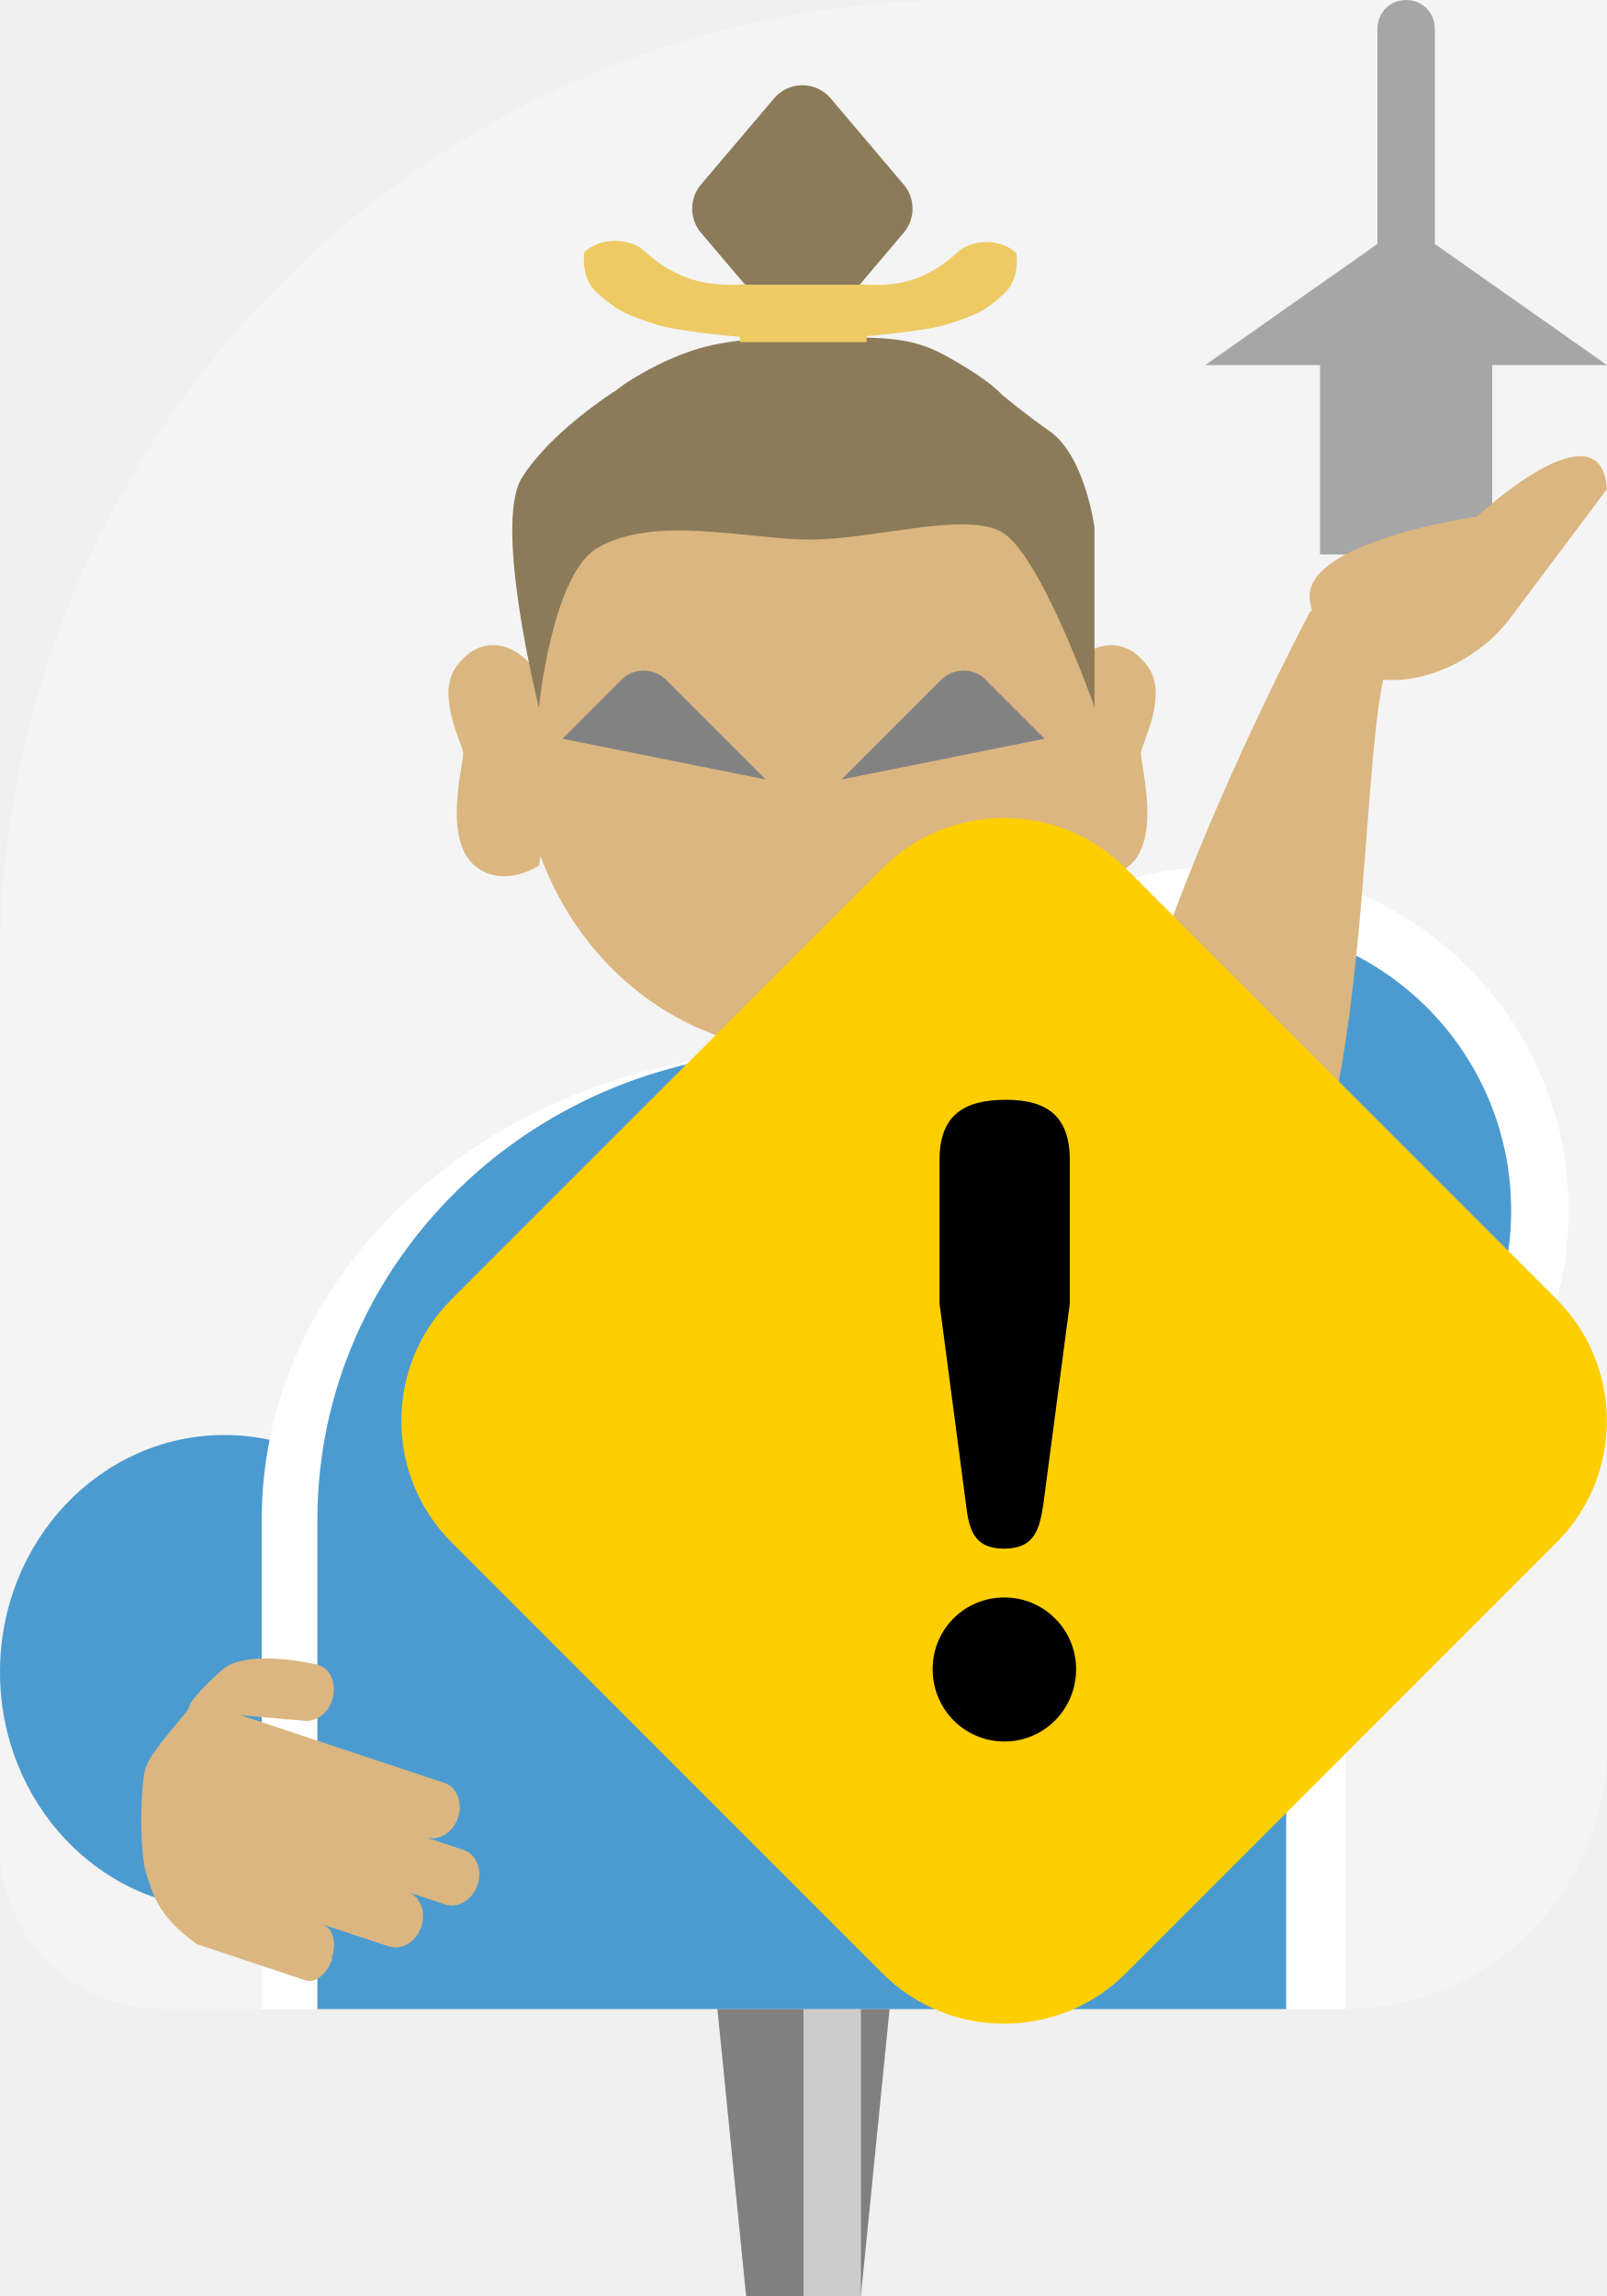
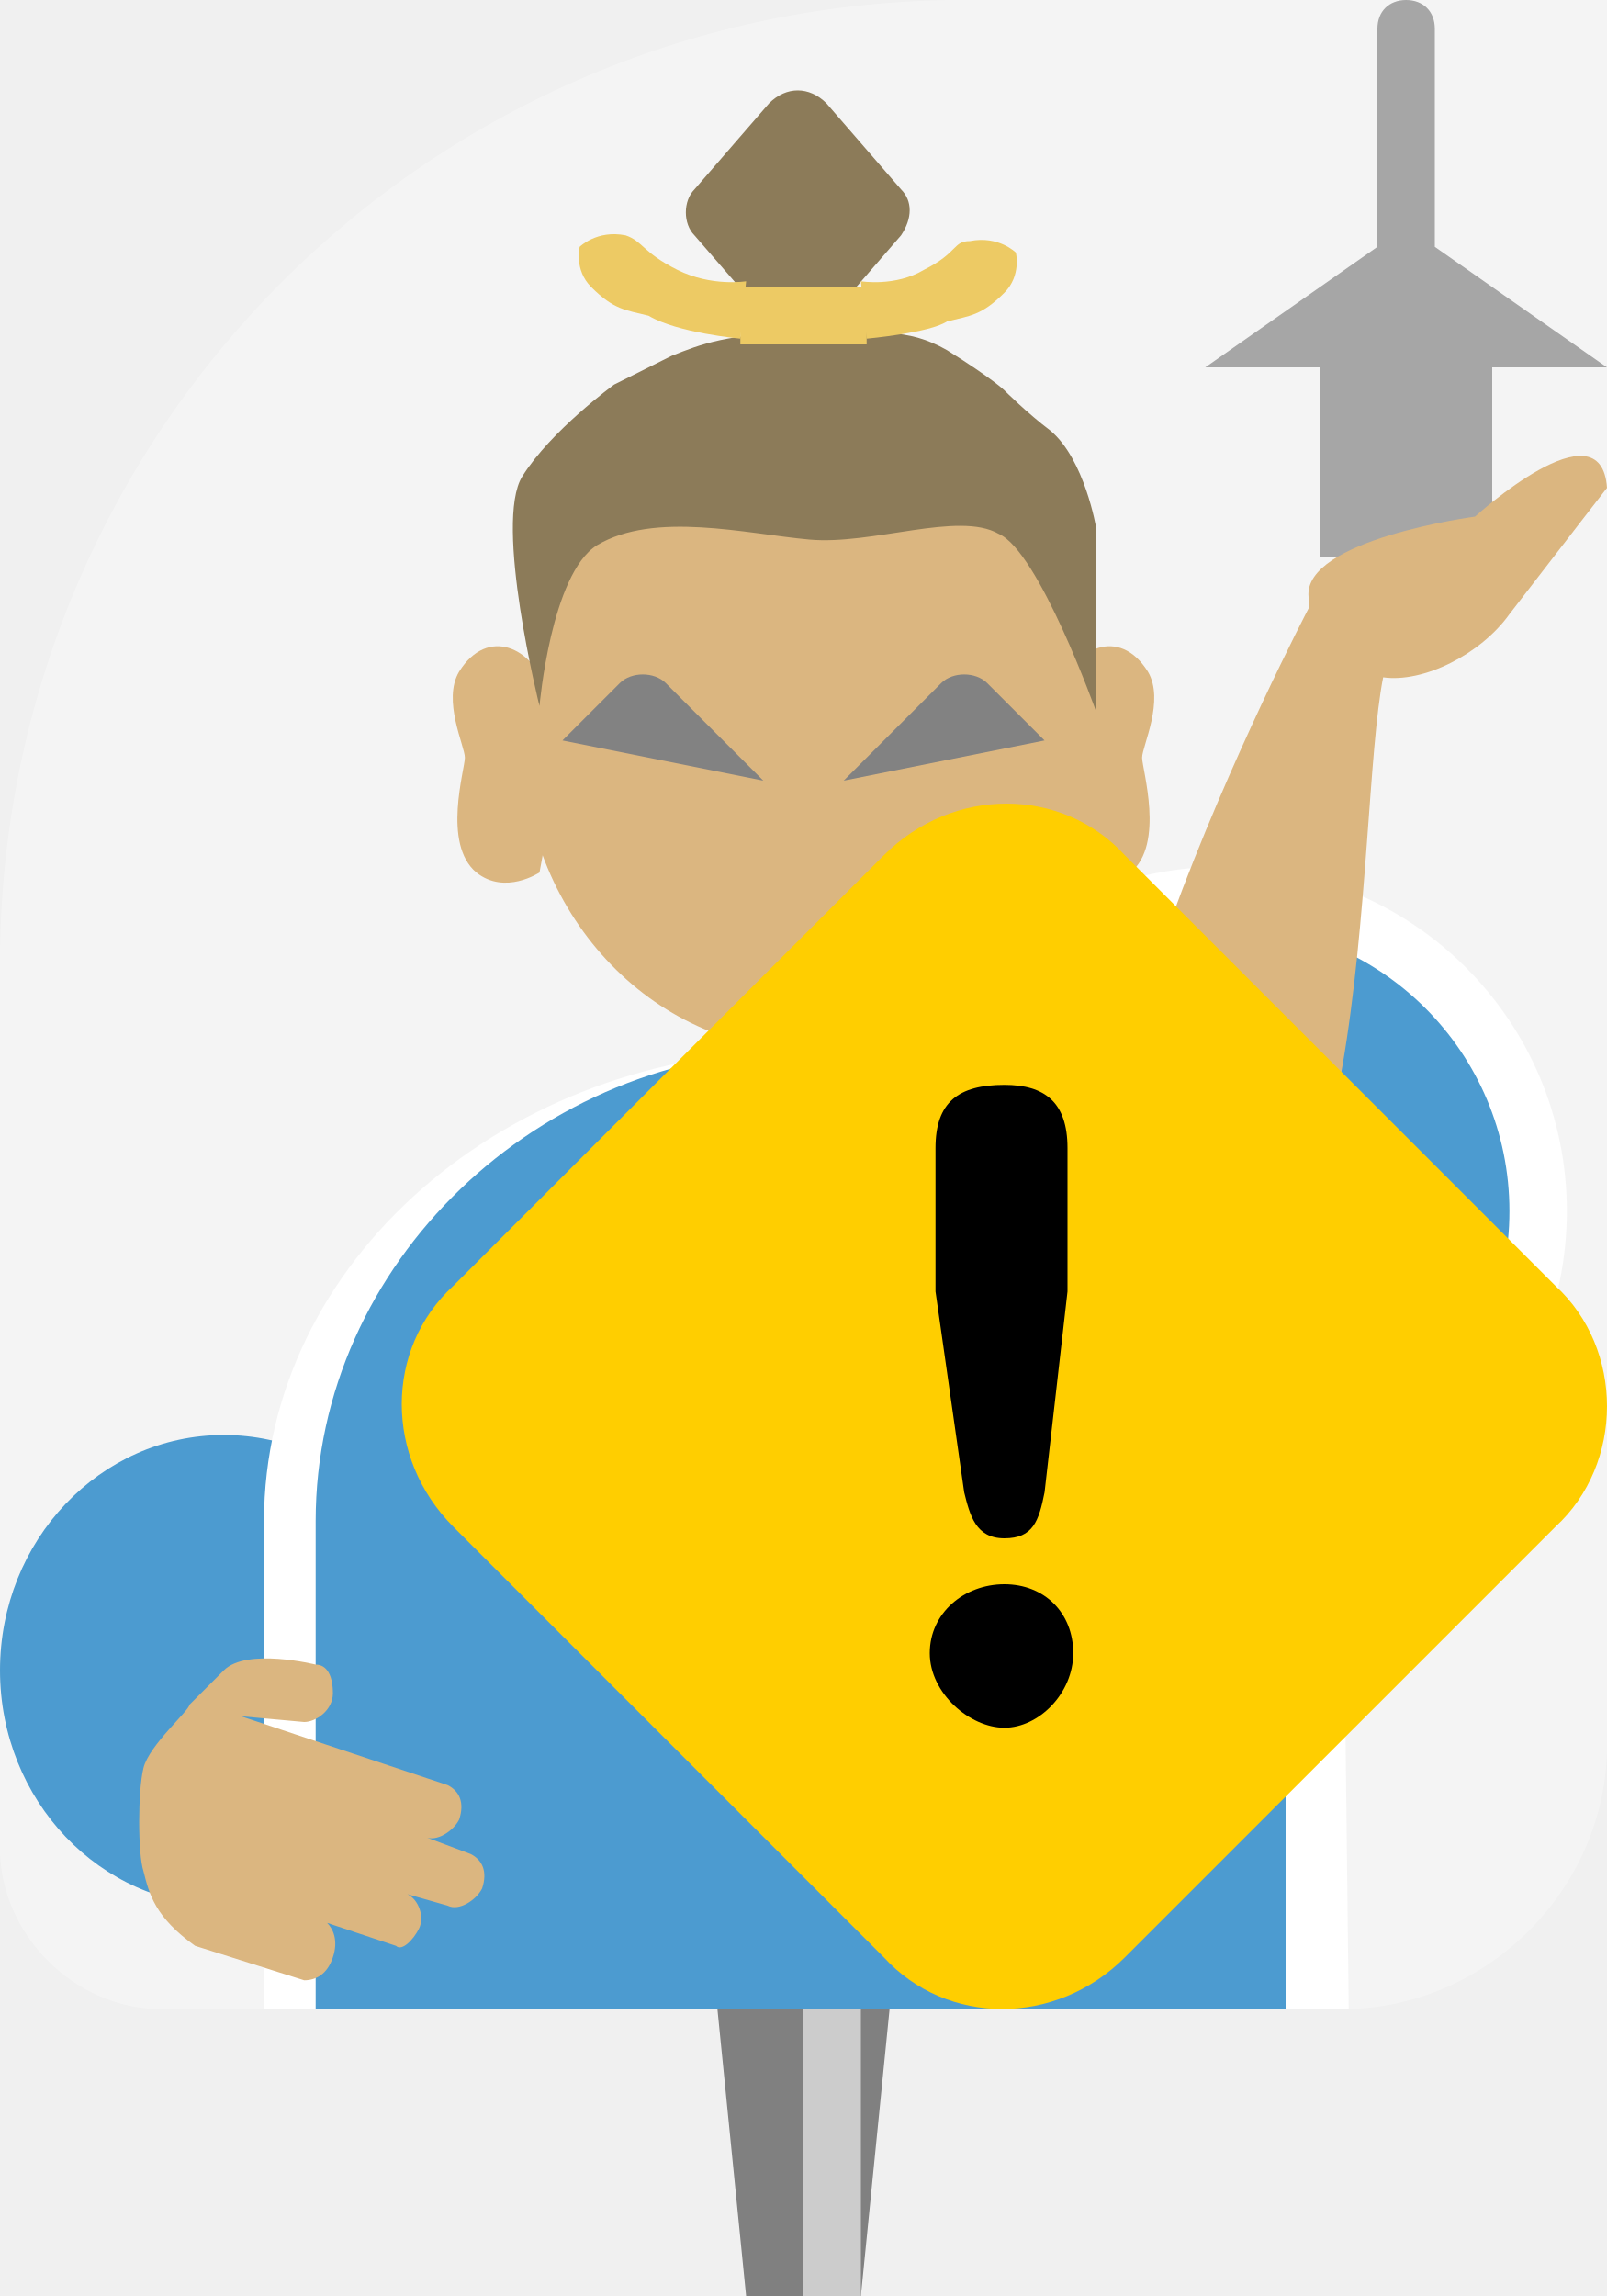
- <svg xmlns="http://www.w3.org/2000/svg" viewBox="0 0 28 40">
-   <defs>
-     <style>
-       .cls-1, .cls-2 {
-         fill: #fff;
-       }
- 
-       .cls-2 {
-         opacity: .3;
-       }
- 
-       .cls-3 {
-         fill: #4d4d4d;
-       }
- 
-       .cls-4 {
-         fill: #e6b422;
-       }
- 
-       .cls-5 {
-         fill: #cc974a;
-       }
- 
-       .cls-6 {
-         fill: gray;
-       }
- 
-       .cls-7 {
-         fill: #0071bc;
-       }
- 
-       .cls-8 {
-         fill: #ffce00;
-       }
- 
-       .cls-9 {
-         fill: #ccc;
-       }
- 
-       .cls-10 {
-         fill: #5b4313;
-       }
-     </style>
-   </defs>
-   <g id="_ピン" data-name="ピン">
-     <g id="_ピン-2" data-name="ピン">
-       <rect class="cls-6" x="12" y="20" width="4" height="10" />
-       <polygon class="cls-6" points="15 40 13 40 12 30 16 30 15 40" />
-       <rect class="cls-9" x="14" y="20" width="1" height="20" />
+ <svg xmlns="http://www.w3.org/2000/svg" version="1.1" x="0px" y="0px" viewBox="0 0 28 40" style="enable-background:new 0 0 28 40;" xml:space="preserve">
+   <style type="text/css">
+ 	.st0{display:none;}
+ 	.st1{fill:#808080;}
+ 	.st2{fill:#CCCCCC;}
+ 	.st3{fill:#0071BC;}
+ 	.st4{fill:#FFFFFF;}
+ 	.st5{fill:#CC974A;}
+ 	.st6{fill:#5B4313;}
+ 	.st7{fill:#4D4D4D;}
+ 	.st8{fill:#E6B422;}
+ 	.st9{fill:#1B1464;}
+ 	.st10{fill:#2E3192;}
+ 	.st11{opacity:0.3;fill:#FFFFFF;}
+ 	.st12{fill:#FFCE00;}
+ 	.st13{fill:#575757;}
+ 	.st14{fill:#9E9E9E;}
+ 	.st15{fill:#454545;}
+ 	.st16{fill:#B3B3B3;}
+ 	.st17{fill:#FF0000;}
+ 	.st18{fill:#F2F2F2;}
+ </style>
+   <g id="ガイド_00000045591302362160722190000018018493940298725527_" class="st0">
+ </g>
+   <g id="ピン_00000000927453457432803150000008469140276230901636_">
+     <g id="ピン">
+       <rect x="12" y="20" class="st1" width="4" height="10" />
+       <polygon class="st1" points="15,40 13,40 12,30 16,30   " />
+       <rect x="14" y="20" class="st2" width="1" height="20" />
    </g>
  </g>
-   <g id="_ノーマル" data-name="ノーマル">
-     <ellipse id="_袖" data-name="袖" class="cls-7" cx="3.91" cy="29.13" rx="3.91" ry="4.13" />
-     <g id="_胴" data-name="胴">
-       <path id="_胴-2" data-name="胴" class="cls-1" d="M23.44,26.48c0-4.51-4.23-8.17-9.44-8.17s-9.44,3.66-9.44,8.17c0,.01,0,.03,0,.04h0v8.48H23.44v-8.48s0,0,0,0c0-.01,0-.03,0-.04Z" />
-       <path id="_胴-3" data-name="胴" class="cls-7" d="M22.41,26.48c0-4.51-3.78-8.17-8.44-8.17s-8.44,3.66-8.44,8.17c0,.01,0,.03,0,.04h0v8.48H22.41v-8.48s0,0,0,0c0-.01,0-.03,0-.04Z" />
+   <g id="ノーマル">
+     <ellipse id="袖_00000139264660148902654190000018136535818378376110_" class="st3" cx="3.9" cy="29.1" rx="3.9" ry="4.1" />
+     <g id="胴">
+       <path id="胴_00000034784297846097032390000006704810111649629631_" class="st4" d="M23.4,26.5c0-4.5-4.2-8.2-9.4-8.2    S4.6,22,4.6,26.5c0,0,0,0,0,0h0V35h18.9L23.4,26.5L23.4,26.5C23.4,26.5,23.4,26.5,23.4,26.5z" />
+       <path id="胴_00000106126689990679698960000017638745134668276359_" class="st3" d="M22.4,26.5c0-4.5-3.8-8.2-8.4-8.2    S5.5,22,5.5,26.5c0,0,0,0,0,0h0V35h16.9L22.4,26.5L22.4,26.5C22.4,26.5,22.4,26.5,22.4,26.5z" />
    </g>
-     <path id="_右耳" data-name="右耳" class="cls-5" d="M9.46,11.96c-.22-.66-1.02-1.06-1.52-.33-.34,.49,.11,1.31,.13,1.48s-.37,1.49,.2,1.97c.5,.42,1.12,0,1.12,0,0,0,.26-1.45,.24-2.07s-.18-1.06-.18-1.06Z" />
-     <path id="_左耳" data-name="左耳" class="cls-5" d="M18.49,11.96c.22-.66,1.02-1.06,1.52-.33,.34,.49-.11,1.31-.13,1.48s.37,1.49-.2,1.97c-.5,.42-1.12,0-1.12,0,0,0-.26-1.45-.24-2.07s.18-1.06,.18-1.06Z" />
-     <ellipse id="_顔" data-name="顔" class="cls-5" cx="14.06" cy="12.94" rx="4.99" ry="5.37" />
-     <path id="_髪" data-name="髪" class="cls-10" d="M9.39,12.32s.23-2.33,1.03-2.78c1-.57,2.56-.15,3.66-.14s2.65-.48,3.34-.15,1.65,3.07,1.65,3.07v-3.13s-.16-1.23-.77-1.67c-.42-.29-.85-.65-.85-.65,0,0-.19-.24-.95-.66-.67-.38-1.19-.33-2.5-.33s-1.83,.16-2.33,.38c-.61,.27-.95,.55-.95,.55,0,0-1.13,.71-1.63,1.52s.3,4,.3,4Z" />
-     <path id="_髷" data-name="髷" class="cls-10" d="M15.75,4.05l-1.28,1.51c-.26,.3-.72,.3-.98,0l-1.28-1.51c-.2-.24-.2-.59,0-.83l1.28-1.51c.26-.3,.72-.3,.98,0l1.28,1.51c.2,.24,.2,.59,0,.83Z" />
-     <g id="_眉" data-name="眉">
-       <path class="cls-3" d="M9.8,12.87l1.03-1.03c.21-.21,.55-.21,.77,0l1.74,1.74-3.54-.71Z" />
-       <path class="cls-3" d="M18.2,12.87l-1.03-1.03c-.21-.21-.55-.21-.77,0l-1.74,1.74,3.54-.71Z" />
+     <path id="右耳" class="st5" d="M9.5,12c-0.2-0.7-1-1.1-1.5-0.3c-0.3,0.5,0.1,1.3,0.1,1.5s-0.4,1.5,0.2,2c0.5,0.4,1.1,0,1.1,0   s0.3-1.5,0.2-2.1S9.5,12,9.5,12z" />
+     <path id="左耳" class="st5" d="M18.5,12c0.2-0.7,1-1.1,1.5-0.3c0.3,0.5-0.1,1.3-0.1,1.5c0,0.2,0.4,1.5-0.2,2   c-0.5,0.4-1.1,0-1.1,0s-0.3-1.5-0.2-2.1C18.3,12.4,18.5,12,18.5,12z" />
+     <ellipse id="顔_00000158729306056619698010000004512639797464009357_" class="st5" cx="14.1" cy="12.9" rx="5" ry="5.4" />
+     <path id="髪" class="st6" d="M9.4,12.3c0,0,0.2-2.3,1-2.8c1-0.6,2.6-0.2,3.7-0.1s2.6-0.5,3.3-0.1c0.7,0.3,1.7,3.1,1.7,3.1V9.2   c0,0-0.2-1.2-0.8-1.7c-0.4-0.3-0.8-0.7-0.8-0.7s-0.2-0.2-1-0.7c-0.7-0.4-1.2-0.3-2.5-0.3S12.2,6,11.7,6.2c-0.6,0.3-1,0.5-1,0.5   S9.6,7.5,9.1,8.3S9.4,12.3,9.4,12.3z" />
+     <path id="髷" class="st6" d="M15.7,4.1l-1.3,1.5c-0.3,0.3-0.7,0.3-1,0l-1.3-1.5c-0.2-0.2-0.2-0.6,0-0.8l1.3-1.5   c0.3-0.3,0.7-0.3,1,0l1.3,1.5C15.9,3.5,15.9,3.8,15.7,4.1z" />
+     <g id="眉">
+       <path class="st7" d="M9.8,12.9l1-1c0.2-0.2,0.6-0.2,0.8,0l1.7,1.7L9.8,12.9z" />
+       <path class="st7" d="M18.2,12.9l-1-1c-0.2-0.2-0.6-0.2-0.8,0l-1.7,1.7L18.2,12.9z" />
    </g>
-     <g id="_髪飾り" data-name="髪飾り">
-       <rect id="_髪飾り-2" data-name="髪飾り" class="cls-4" x="12.89" y="4.96" width="2.21" height="1" />
-       <path class="cls-4" d="M15.06,5.86l-.08-.91s.62,.09,1.13-.16c.56-.28,.54-.46,.84-.54,.48-.13,.76,.16,.76,.16,0,0,.07,.45-.21,.7-.38,.35-.55,.39-.96,.53-.38,.13-1.48,.22-1.48,.22Z" />
-       <path class="cls-4" d="M12.91,5.86l.08-.91s-.64,.08-1.16-.17c-.58-.28-.56-.47-.87-.55-.49-.13-.78,.16-.78,.16,0,0-.07,.45,.22,.71,.39,.35,.58,.4,.99,.54,.39,.14,1.53,.23,1.53,.23Z" />
+     <g id="髪飾り_00000007415954190083930990000012754999773235610294_">
+       <rect id="髪飾り" x="12.9" y="5" class="st8" width="2.2" height="1" />
+       <path class="st8" d="M15.1,5.9L15,4.9c0,0,0.6,0.1,1.1-0.2c0.6-0.3,0.5-0.5,0.8-0.5c0.5-0.1,0.8,0.2,0.8,0.2s0.1,0.4-0.2,0.7    c-0.4,0.4-0.6,0.4-1,0.5C16.2,5.8,15.1,5.9,15.1,5.9z" />
+       <path class="st8" d="M12.9,5.9L13,4.9c0,0-0.6,0.1-1.2-0.2c-0.6-0.3-0.6-0.5-0.9-0.6c-0.5-0.1-0.8,0.2-0.8,0.2s-0.1,0.4,0.2,0.7    c0.4,0.4,0.6,0.4,1,0.5C11.8,5.8,12.9,5.9,12.9,5.9z" />
    </g>
-     <g id="_袖-2" data-name="袖">
-       <circle class="cls-1" cx="21.33" cy="21.09" r="6" />
-       <circle class="cls-7" cx="21.33" cy="21.09" r="5" />
+     <g id="袖">
+       <circle class="st4" cx="21.3" cy="21.1" r="6" />
+       <circle class="st3" cx="21.3" cy="21.1" r="5" />
    </g>
-     <path id="_塔" data-name="塔" class="cls-6" d="M28,6.36l-3-2.11V.5c0-.28-.22-.5-.5-.5s-.5,.22-.5,.5v3.75l-3,2.11h2v3.3h3v-3.3h2Z" />
-     <g id="_腕" data-name="腕">
-       <path class="cls-5" d="M25.72,9.01s2.17-2.02,2.28-.49l-1.68,2.24c-.53,.71-1.45,1.15-2.22,1.08-.54,2.53-.11,12.06-3.91,10.47-2.92-1.22,2.64-11.66,2.64-11.66h.03c-.01-.06-.03-.13-.04-.21-.11-1.01,2.91-1.44,2.91-1.44Z" />
+     <path id="塔" class="st1" d="M28,6.4l-3-2.1V0.5C25,0.2,24.8,0,24.5,0S24,0.2,24,0.5v3.8l-3,2.1h2v3.3h3V6.4H28z" />
+     <g id="腕_00000096018205294303515310000005715759946550229635_">
+       <path class="st5" d="M25.7,9c0,0,2.2-2,2.3-0.5c0,0-0.7,0.9-1.7,2.2c-0.5,0.7-1.5,1.2-2.2,1.1c-0.5,2.5-0.1,12.1-3.9,10.5    c-2.9-1.2,2.6-11.7,2.6-11.7l0,0c0-0.1,0-0.1,0-0.2C22.7,9.4,25.7,9,25.7,9z" />
    </g>
-     <g id="_手" data-name="手">
-       <path class="cls-5" d="M5.78,34.11c.09-.26,.02-.52-.15-.58l1.15,.38c.22,.07,.47-.08,.56-.34s-.02-.54-.24-.61l.66,.22c.22,.07,.47-.08,.56-.34s-.02-.54-.24-.61l-.66-.22c.22,.07,.47-.08,.56-.34s-.02-.54-.24-.61l-3.55-1.18,1.12,.1c.23,.02,.46-.18,.5-.46s-.11-.51-.34-.53c0,0-1.18-.28-1.61,.11s-.57,.59-.56,.63c.01,.07-.66,.75-.76,1.06s-.11,1.45,0,1.82c.12,.37,.19,.76,.89,1.26l1.89,.63c.17,.06,.38-.11,.47-.37Z" />
+     <g id="手">
+       <path class="st5" d="M5.8,34.1c0.1-0.3,0-0.5-0.1-0.6l1.2,0.4C7,34,7.2,33.8,7.3,33.6s0-0.5-0.2-0.6l0.7,0.2    c0.2,0.1,0.5-0.1,0.6-0.3c0.1-0.3,0-0.5-0.2-0.6L7.4,32c0.2,0.1,0.5-0.1,0.6-0.3c0.1-0.3,0-0.5-0.2-0.6l-3.6-1.2L5.3,30    c0.2,0,0.5-0.2,0.5-0.5c0-0.3-0.1-0.5-0.3-0.5c0,0-1.2-0.3-1.6,0.1s-0.6,0.6-0.6,0.6c0,0.1-0.7,0.7-0.8,1.1s-0.1,1.5,0,1.8    c0.1,0.4,0.2,0.8,0.9,1.3l1.9,0.6C5.5,34.5,5.7,34.4,5.8,34.1z" />
    </g>
  </g>
-   <g id="_要調査" data-name="要調査">
-     <path class="cls-2" d="M16.77,0h11.23V30.42c0,2.53-2.05,4.58-4.58,4.58H2.83c-1.56,0-2.83-1.27-2.83-2.83v-15.4C0,7.52,7.52,0,16.77,0Z" />
+   <g id="要調査">
+     <path class="st11" d="M23.4,35H2.8C1.3,35,0,33.7,0,32.2V16.8C0,7.5,7.5,0,16.8,0H28v30.4C28,32.9,25.9,35,23.4,35z" />
    <g>
-       <rect class="cls-8" x="9.19" y="16.45" width="16.61" height="16.61" rx="3" ry="3" transform="translate(-12.38 19.62) rotate(-45)" />
-       <path d="M18.75,29.08c0,.7-.56,1.26-1.25,1.26s-1.25-.56-1.25-1.26,.56-1.25,1.25-1.25,1.25,.56,1.25,1.25Zm-.57-2.88c-.07,.46-.16,.78-.69,.78s-.61-.35-.66-.78l-.46-3.49v-2.5c0-.78,.42-1.05,1.16-1.05s1.11,.31,1.11,1.05v2.5l-.46,3.49Z" />
+       <path class="st12" d="M27.1,26.6l-7.5,7.5c-1.2,1.2-3.1,1.2-4.2,0l-7.5-7.5c-1.2-1.2-1.2-3.1,0-4.2l7.5-7.5c1.2-1.2,3.1-1.2,4.2,0    l7.5,7.5C28.3,23.5,28.3,25.5,27.1,26.6z" />
+       <g>
+         <path d="M18.7,28.8c0,0.7-0.6,1.3-1.2,1.3s-1.3-0.6-1.3-1.3c0-0.7,0.6-1.2,1.3-1.2S18.7,28.1,18.7,28.8z M18.2,26     c-0.1,0.5-0.2,0.8-0.7,0.8c-0.5,0-0.6-0.4-0.7-0.8l-0.5-3.5V20c0-0.8,0.4-1.1,1.2-1.1c0.7,0,1.1,0.3,1.1,1.1v2.5L18.2,26z" />
+       </g>
    </g>
  </g>
</svg>
